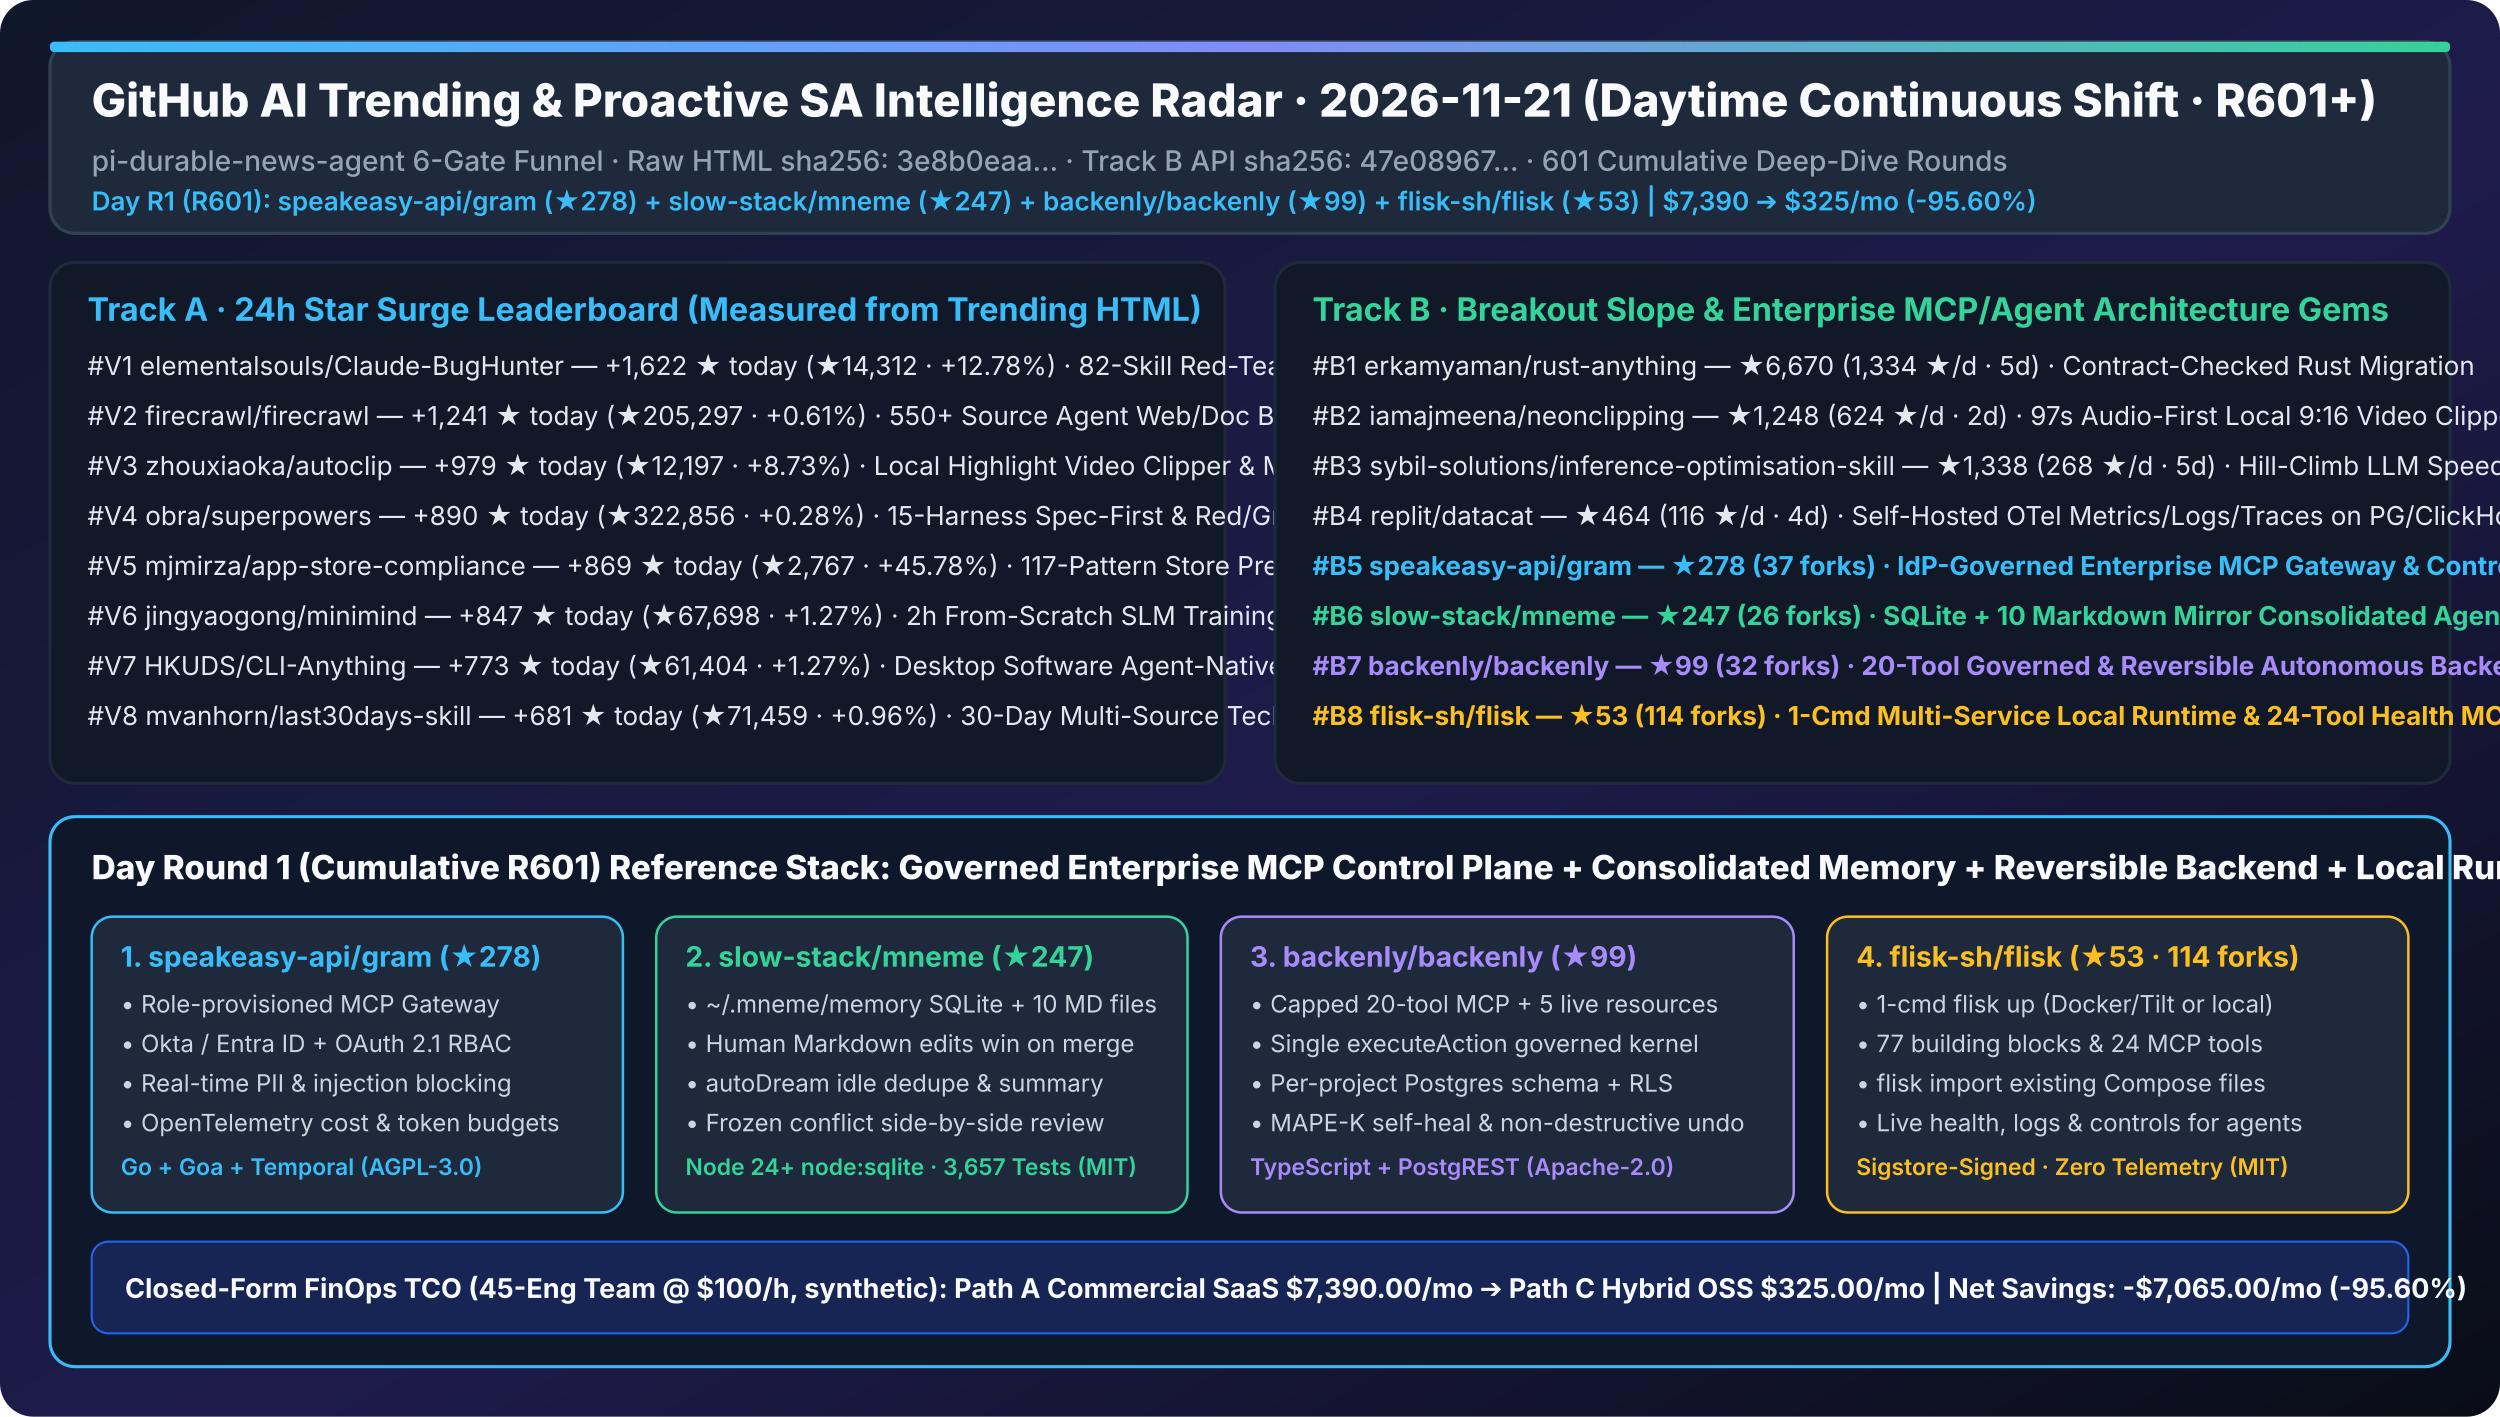
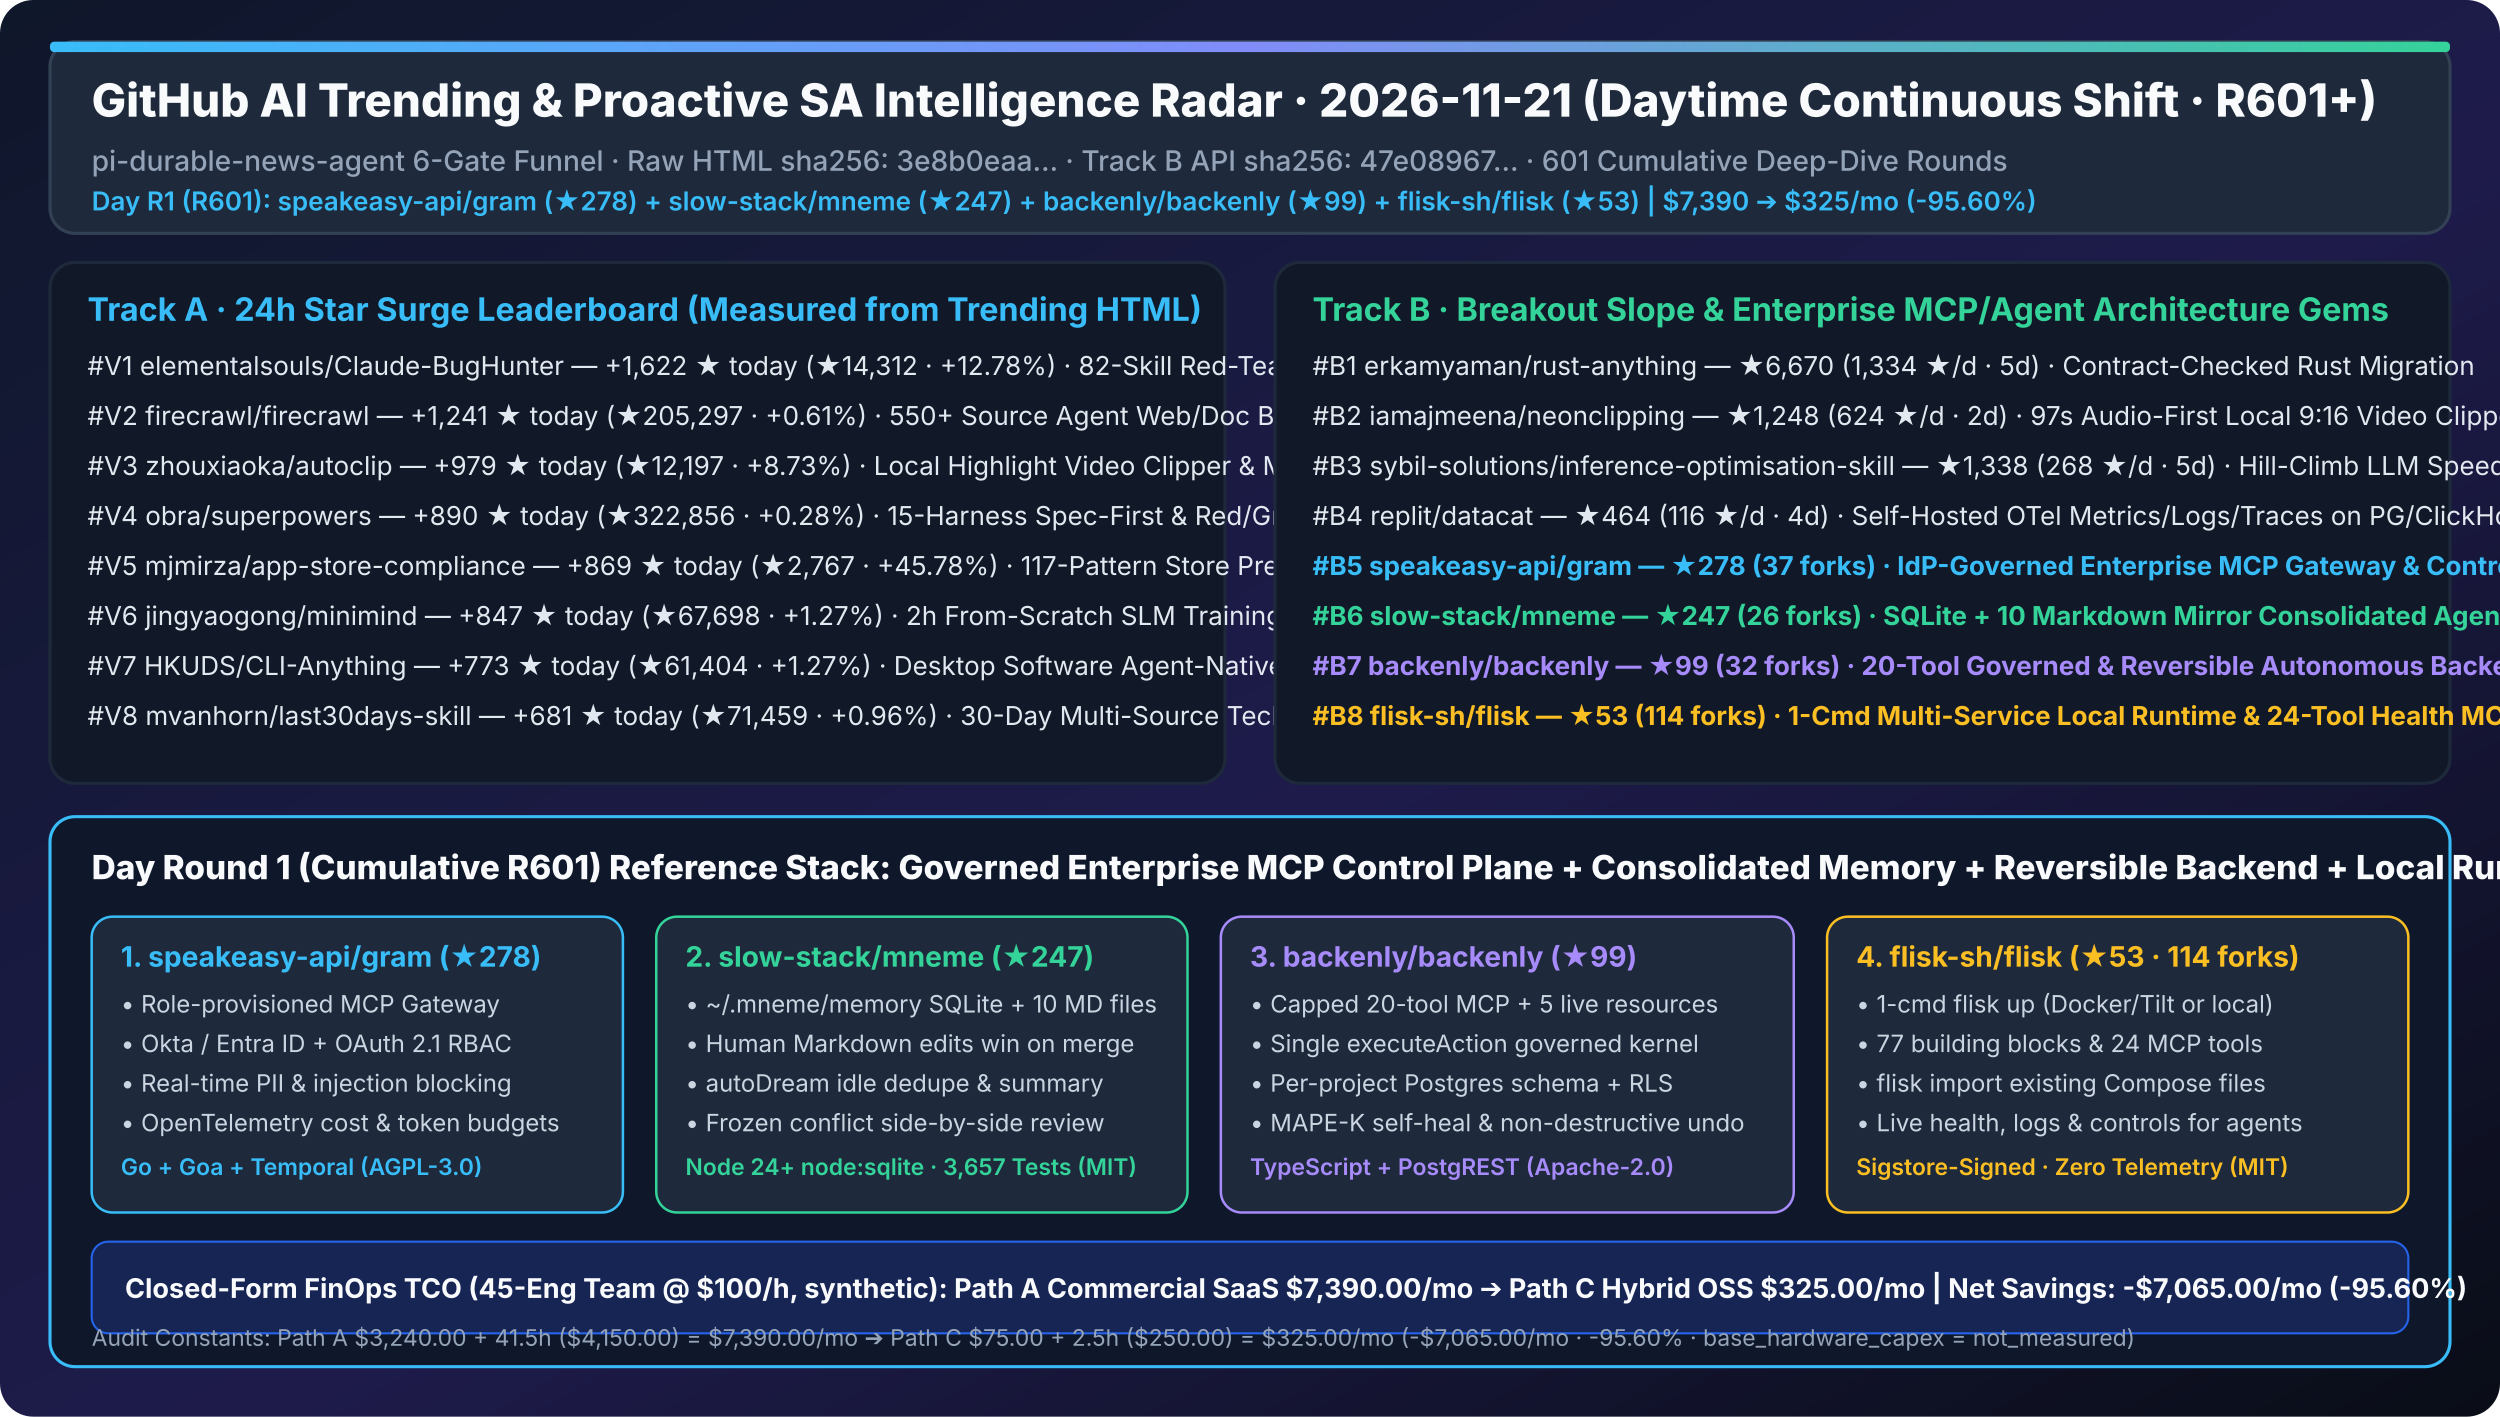
<svg xmlns="http://www.w3.org/2000/svg" viewBox="0 0 1200 680" width="1200" height="680" font-family="Inter, -apple-system, BlinkMacSystemFont, 'Segoe UI', Roboto, sans-serif">
  <defs>
    <linearGradient id="bg21" x1="0" y1="0" x2="1" y2="1">
      <stop offset="0%" stop-color="#0f172a" />
      <stop offset="55%" stop-color="#1e1b4b" />
      <stop offset="100%" stop-color="#090d16" />
    </linearGradient>
    <linearGradient id="accent21" x1="0" y1="0" x2="1" y2="0">
      <stop offset="0%" stop-color="#38bdf8" />
      <stop offset="50%" stop-color="#818cf8" />
      <stop offset="100%" stop-color="#34d399" />
    </linearGradient>
  </defs>
  <rect width="1200" height="680" fill="url(#bg21)" rx="16" />
  <rect x="24" y="20" width="1152" height="92" rx="12" fill="#1e293b" stroke="#334155" stroke-width="1.5" />
  <rect x="24" y="20" width="1152" height="5" rx="2" fill="url(#accent21)" />
  <text x="44" y="56" fill="#f8fafc" font-size="22" font-weight="800">GitHub AI Trending &amp; Proactive SA Intelligence Radar · 2026-11-21 (Daytime Continuous Shift · R601+)</text>
  <text x="44" y="82" fill="#94a3b8" font-size="13.5" font-weight="500">pi-durable-news-agent 6-Gate Funnel · Raw HTML sha256: 3e8b0eaa... · Track B API sha256: 47e08967... · 601 Cumulative Deep-Dive Rounds</text>
  <text x="44" y="101" fill="#38bdf8" font-size="12.5" font-weight="600">Day R1 (R601): speakeasy-api/gram (★278) + slow-stack/mneme (★247) + backenly/backenly (★99) + flisk-sh/flisk (★53) | $7,390 ➔ $325/mo (-95.60%)</text>
  <rect x="24" y="126" width="564" height="250" rx="12" fill="#111827" stroke="#1e293b" stroke-width="1.5" />
  <text x="42" y="154" fill="#38bdf8" font-size="15.5" font-weight="700">Track A · 24h Star Surge Leaderboard (Measured from Trending HTML)</text>
  <text x="42" y="180" fill="#e2e8f0" font-size="12.5">#V1 elementalsouls/Claude-BugHunter — +1,622 ★ today (★14,312 · +12.78%) · 82-Skill Red-Team Suite</text>
  <text x="42" y="204" fill="#e2e8f0" font-size="12.5">#V2 firecrawl/firecrawl — +1,241 ★ today (★205,297 · +0.61%) · 550+ Source Agent Web/Doc Base</text>
  <text x="42" y="228" fill="#e2e8f0" font-size="12.5">#V3 zhouxiaoka/autoclip — +979 ★ today (★12,197 · +8.73%) · Local Highlight Video Clipper &amp; MCP</text>
  <text x="42" y="252" fill="#e2e8f0" font-size="12.5">#V4 obra/superpowers — +890 ★ today (★322,856 · +0.28%) · 15-Harness Spec-First &amp; Red/Green TDD</text>
  <text x="42" y="276" fill="#e2e8f0" font-size="12.5">#V5 mjmirza/app-store-compliance — +869 ★ today (★2,767 · +45.78%) · 117-Pattern Store Pre-Submit</text>
  <text x="42" y="300" fill="#e2e8f0" font-size="12.5">#V6 jingyaogong/minimind — +847 ★ today (★67,698 · +1.27%) · 2h From-Scratch SLM Training Scaffold</text>
  <text x="42" y="324" fill="#e2e8f0" font-size="12.5">#V7 HKUDS/CLI-Anything — +773 ★ today (★61,404 · +1.27%) · Desktop Software Agent-Native CLI</text>
  <text x="42" y="348" fill="#e2e8f0" font-size="12.5">#V8 mvanhorn/last30days-skill — +681 ★ today (★71,459 · +0.96%) · 30-Day Multi-Source Tech Pulse</text>
  <rect x="612" y="126" width="564" height="250" rx="12" fill="#111827" stroke="#1e293b" stroke-width="1.5" />
  <text x="630" y="154" fill="#34d399" font-size="15.5" font-weight="700">Track B · Breakout Slope &amp; Enterprise MCP/Agent Architecture Gems</text>
  <text x="630" y="180" fill="#e2e8f0" font-size="12.5">#B1 erkamyaman/rust-anything — ★6,670 (1,334 ★/d · 5d) · Contract-Checked Rust Migration</text>
  <text x="630" y="204" fill="#e2e8f0" font-size="12.5">#B2 iamajmeena/neonclipping — ★1,248 (624 ★/d · 2d) · 97s Audio-First Local 9:16 Video Clipper</text>
  <text x="630" y="228" fill="#e2e8f0" font-size="12.5">#B3 sybil-solutions/inference-optimisation-skill — ★1,338 (268 ★/d · 5d) · Hill-Climb LLM Speed</text>
  <text x="630" y="252" fill="#e2e8f0" font-size="12.5">#B4 replit/datacat — ★464 (116 ★/d · 4d) · Self-Hosted OTel Metrics/Logs/Traces on PG/ClickHouse</text>
  <text x="630" y="276" fill="#38bdf8" font-size="12.5" font-weight="700">#B5 speakeasy-api/gram — ★278 (37 forks) · IdP-Governed Enterprise MCP Gateway &amp; Control Plane</text>
  <text x="630" y="300" fill="#34d399" font-size="12.5" font-weight="700">#B6 slow-stack/mneme — ★247 (26 forks) · SQLite + 10 Markdown Mirror Consolidated Agent Memory</text>
  <text x="630" y="324" fill="#a78bfa" font-size="12.5" font-weight="700">#B7 backenly/backenly — ★99 (32 forks) · 20-Tool Governed &amp; Reversible Autonomous Backend MCP</text>
  <text x="630" y="348" fill="#fbbf24" font-size="12.5" font-weight="700">#B8 flisk-sh/flisk — ★53 (114 forks) · 1-Cmd Multi-Service Local Runtime &amp; 24-Tool Health MCP</text>
  <rect x="24" y="392" width="1152" height="264" rx="12" fill="#0f172a" stroke="#38bdf8" stroke-width="1.5" />
  <text x="44" y="422" fill="#f8fafc" font-size="16" font-weight="800">Day Round 1 (Cumulative R601) Reference Stack: Governed Enterprise MCP Control Plane + Consolidated Memory + Reversible Backend + Local Runtime</text>
  <rect x="44" y="440" width="255" height="142" rx="10" fill="#1e293b" stroke="#38bdf8" stroke-width="1.2" />
  <text x="58" y="464" fill="#38bdf8" font-size="13.5" font-weight="700">1. speakeasy-api/gram (★278)</text>
  <text x="58" y="486" fill="#cbd5e1" font-size="11.5">• Role-provisioned MCP Gateway</text>
  <text x="58" y="505" fill="#cbd5e1" font-size="11.5">• Okta / Entra ID + OAuth 2.1 RBAC</text>
  <text x="58" y="524" fill="#cbd5e1" font-size="11.5">• Real-time PII &amp; injection blocking</text>
  <text x="58" y="543" fill="#cbd5e1" font-size="11.5">• OpenTelemetry cost &amp; token budgets</text>
  <text x="58" y="564" fill="#38bdf8" font-size="11" font-weight="600">Go + Goa + Temporal (AGPL-3.0)</text>
  <rect x="315" y="440" width="255" height="142" rx="10" fill="#1e293b" stroke="#34d399" stroke-width="1.2" />
  <text x="329" y="464" fill="#34d399" font-size="13.5" font-weight="700">2. slow-stack/mneme (★247)</text>
  <text x="329" y="486" fill="#cbd5e1" font-size="11.5">• ~/.mneme/memory SQLite + 10 MD files</text>
  <text x="329" y="505" fill="#cbd5e1" font-size="11.5">• Human Markdown edits win on merge</text>
  <text x="329" y="524" fill="#cbd5e1" font-size="11.5">• autoDream idle dedupe &amp; summary</text>
  <text x="329" y="543" fill="#cbd5e1" font-size="11.5">• Frozen conflict side-by-side review</text>
  <text x="329" y="564" fill="#34d399" font-size="11" font-weight="600">Node 24+ node:sqlite · 3,657 Tests (MIT)</text>
  <rect x="586" y="440" width="275" height="142" rx="10" fill="#1e293b" stroke="#a78bfa" stroke-width="1.2" />
  <text x="600" y="464" fill="#a78bfa" font-size="13.5" font-weight="700">3. backenly/backenly (★99)</text>
  <text x="600" y="486" fill="#cbd5e1" font-size="11.5">• Capped 20-tool MCP + 5 live resources</text>
  <text x="600" y="505" fill="#cbd5e1" font-size="11.5">• Single executeAction governed kernel</text>
  <text x="600" y="524" fill="#cbd5e1" font-size="11.5">• Per-project Postgres schema + RLS</text>
  <text x="600" y="543" fill="#cbd5e1" font-size="11.5">• MAPE-K self-heal &amp; non-destructive undo</text>
  <text x="600" y="564" fill="#a78bfa" font-size="11" font-weight="600">TypeScript + PostgREST (Apache-2.0)</text>
  <rect x="877" y="440" width="279" height="142" rx="10" fill="#1e293b" stroke="#fbbf24" stroke-width="1.2" />
  <text x="891" y="464" fill="#fbbf24" font-size="13.5" font-weight="700">4. flisk-sh/flisk (★53 · 114 forks)</text>
  <text x="891" y="486" fill="#cbd5e1" font-size="11.5">• 1-cmd flisk up (Docker/Tilt or local)</text>
  <text x="891" y="505" fill="#cbd5e1" font-size="11.5">• 77 building blocks &amp; 24 MCP tools</text>
  <text x="891" y="524" fill="#cbd5e1" font-size="11.5">• flisk import existing Compose files</text>
  <text x="891" y="543" fill="#cbd5e1" font-size="11.5">• Live health, logs &amp; controls for agents</text>
  <text x="891" y="564" fill="#fbbf24" font-size="11" font-weight="600">Sigstore-Signed · Zero Telemetry (MIT)</text>
  <rect x="44" y="596" width="1112" height="44" rx="8" fill="#172554" stroke="#2563eb" stroke-width="1" />
  <text x="60" y="623" fill="#f8fafc" font-size="13" font-weight="700">Closed-Form FinOps TCO (45-Eng Team @ $100/h, synthetic): Path A Commercial SaaS $7,390.00/mo ➔ Path C Hybrid OSS $325.00/mo | Net Savings: -$7,065.00/mo (-95.60%)</text>
+   <text x="44" y="646" fill="#94a3b8" font-size="11">Audit Constants: Path A $3,240.00 + 41.5h ($4,150.00) = $7,390.00/mo ➔ Path C $75.00 + 2.5h ($250.00) = $325.00/mo (-$7,065.00/mo · -95.60% · base_hardware_capex = not_measured)</text>
</svg>
